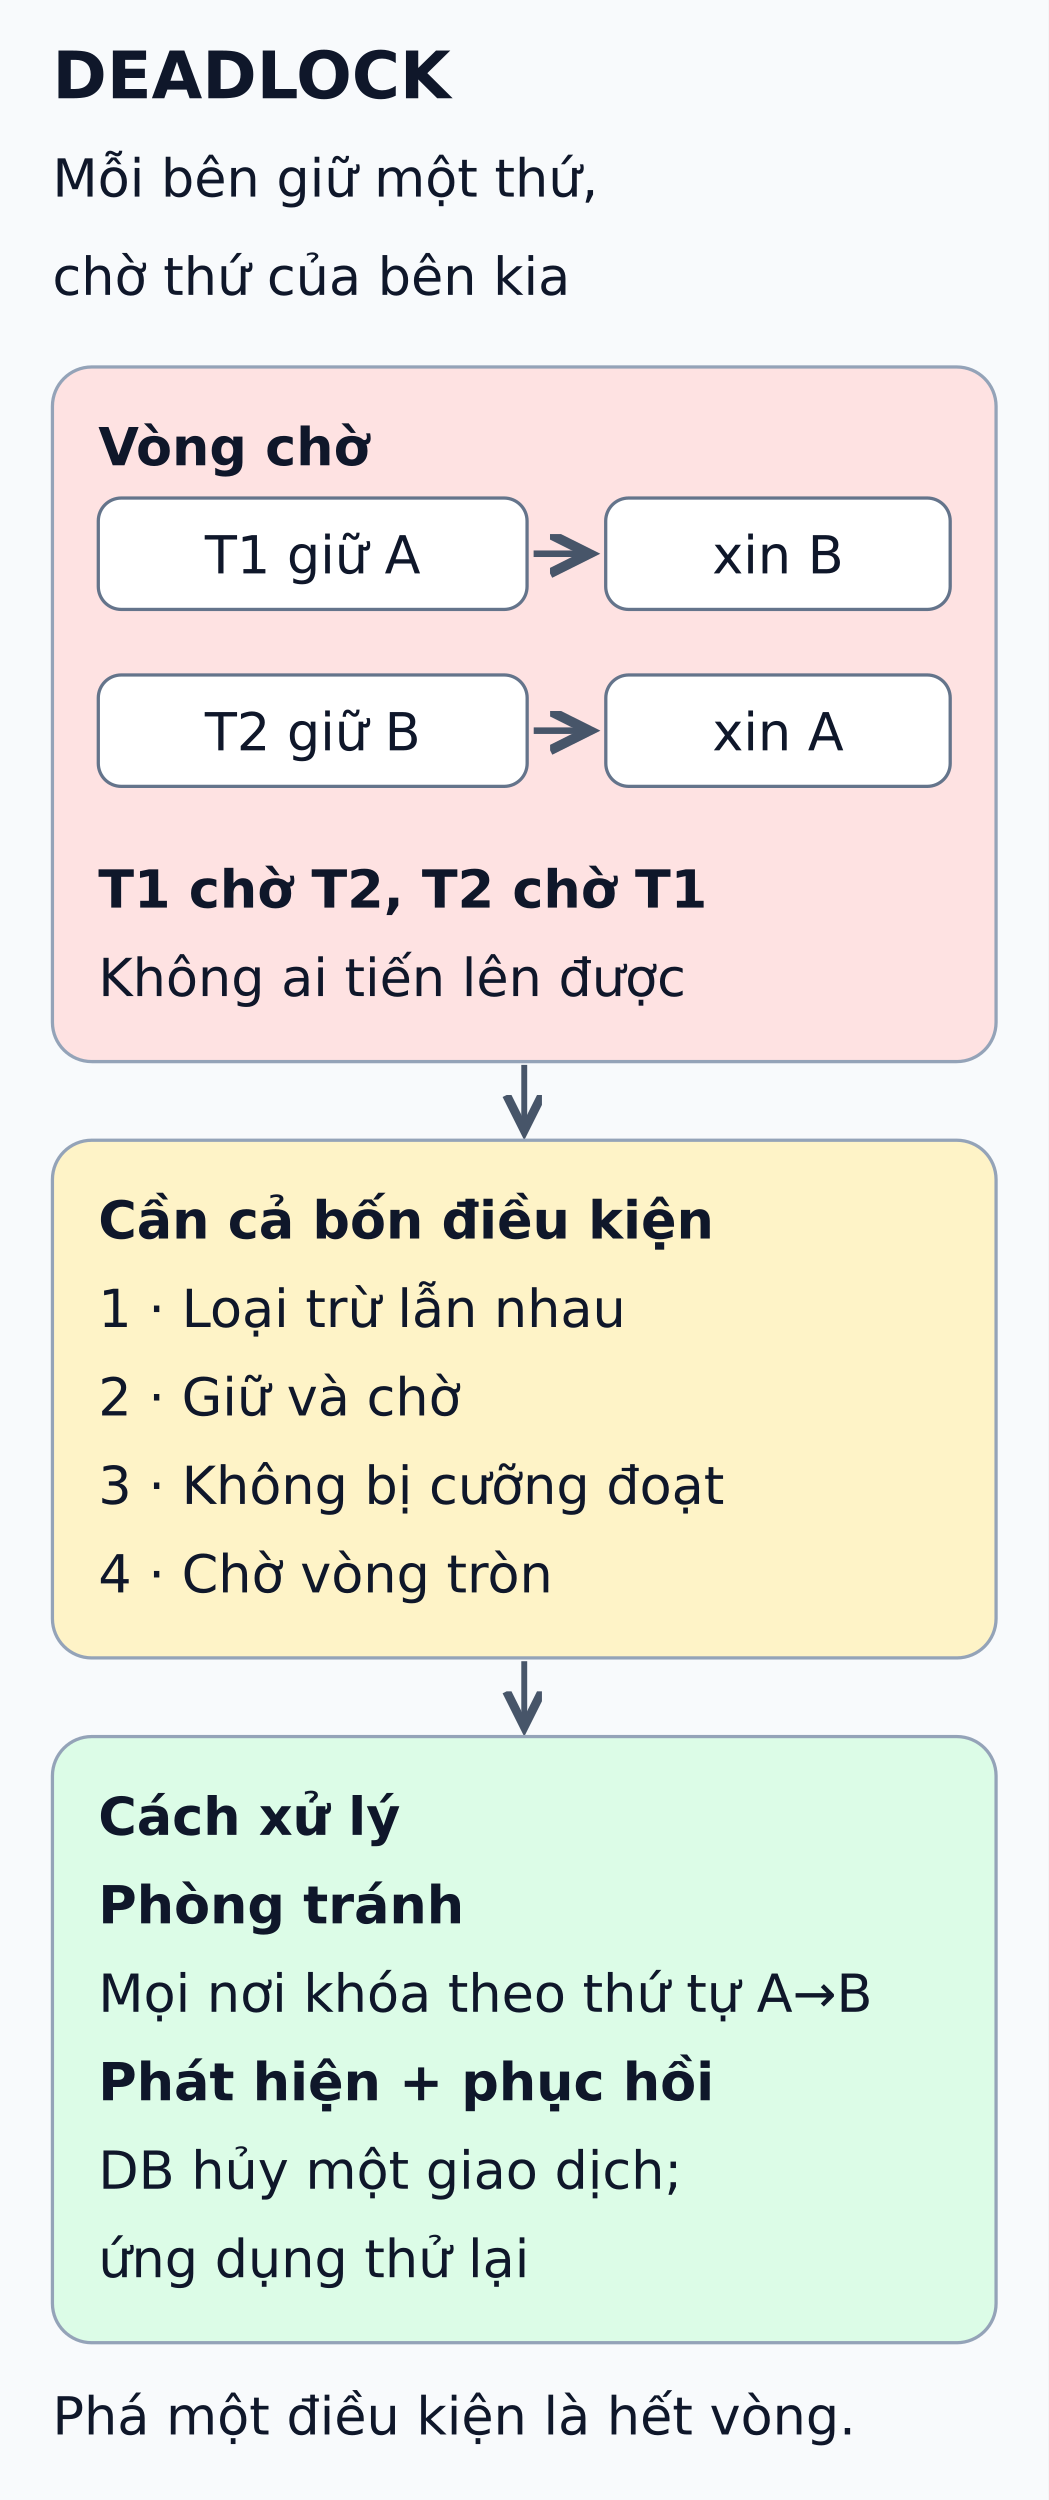
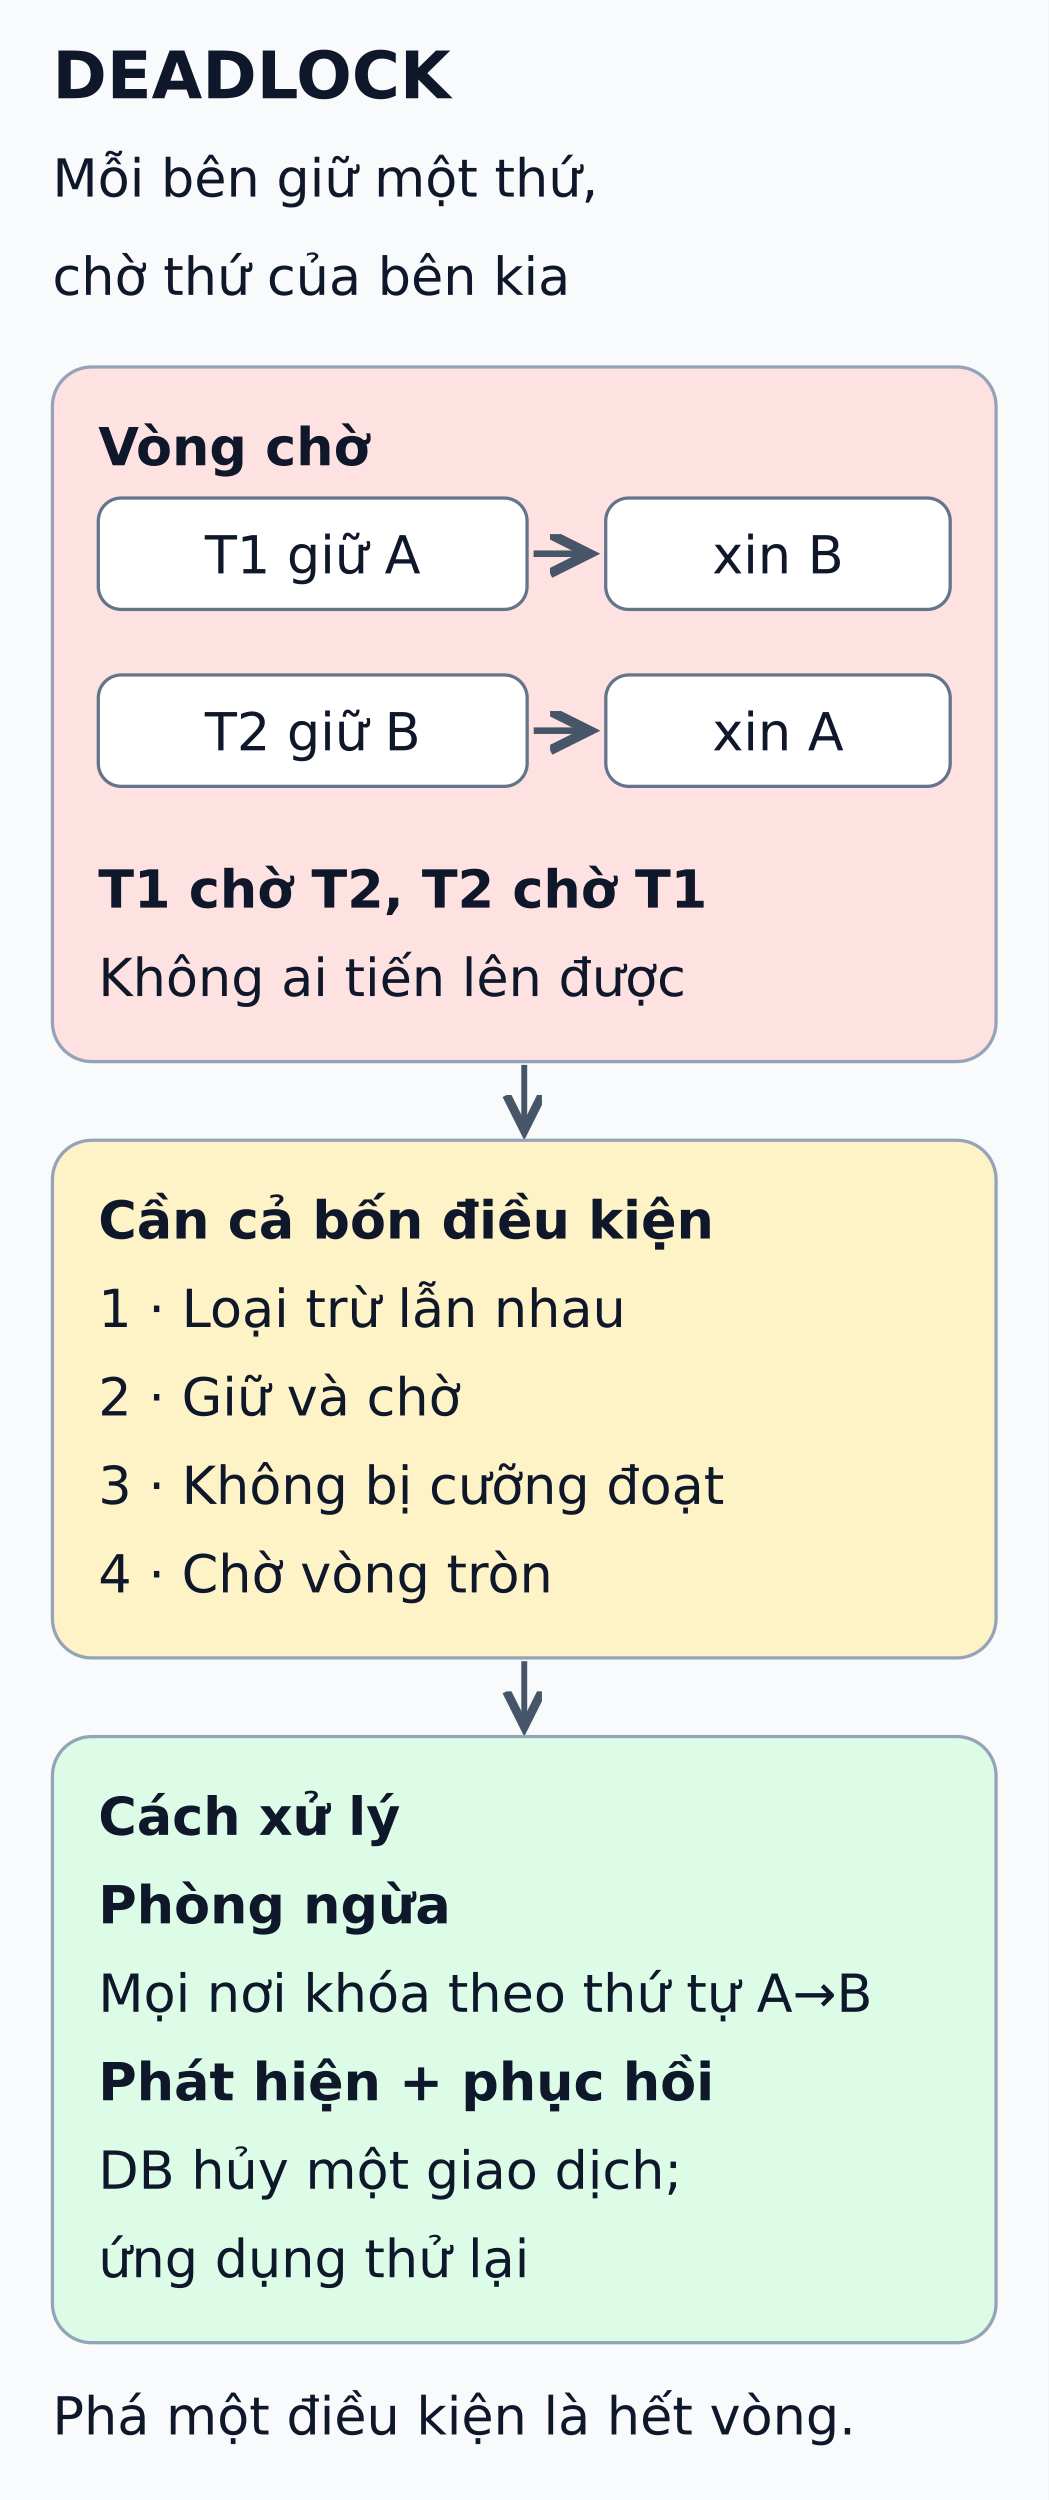
<svg xmlns="http://www.w3.org/2000/svg" viewBox="0 0 320 763" width="320" height="763" role="img" aria-labelledby="title desc">
  <defs>
    <marker id="arrow" markerWidth="8" markerHeight="8" refX="6" refY="3" orient="auto">
      <path d="M0,0 L6,3 L0,6" fill="none" stroke="#475569" stroke-width="1.5" />
    </marker>
  </defs>
  <rect width="320" height="763" fill="#f8fafc" />
  <g font-family="DejaVu Sans, Arial, sans-serif" fill="#0f172a">
    <text x="16" y="30" font-size="20" font-weight="bold">DEADLOCK</text>
    <text x="16" y="60" font-size="16" font-weight="normal">Mỗi bên giữ một thứ,</text>
    <text x="16" y="90" font-size="16" font-weight="normal">chờ thứ của bên kia</text>
    <rect x="16" y="112" width="288" height="212" rx="12" fill="#fee2e2" stroke="#94a3b8" />
    <text x="30" y="142" font-size="16" font-weight="bold">Vòng chờ</text>
    <rect x="30" y="152" width="130.859" height="34" rx="7" fill="#ffffff" stroke="#64748b" />
    <text x="95.43" y="175" text-anchor="middle" font-size="16" font-weight="normal">T1 giữ A</text>
    <line x1="162.859" y1="169" x2="179.859" y2="169" stroke="#475569" stroke-width="2" marker-end="url(#arrow)" />
    <rect x="184.859" y="152" width="105.141" height="34" rx="7" fill="#ffffff" stroke="#64748b" />
    <text x="237.43" y="175" text-anchor="middle" font-size="16" font-weight="normal">xin B</text>
    <rect x="30" y="206" width="130.891" height="34" rx="7" fill="#ffffff" stroke="#64748b" />
    <text x="95.445" y="229" text-anchor="middle" font-size="16" font-weight="normal">T2 giữ B</text>
    <line x1="162.891" y1="223" x2="179.891" y2="223" stroke="#475569" stroke-width="2" marker-end="url(#arrow)" />
    <rect x="184.891" y="206" width="105.109" height="34" rx="7" fill="#ffffff" stroke="#64748b" />
    <text x="237.445" y="229" text-anchor="middle" font-size="16" font-weight="normal">xin A</text>
    <text x="30" y="277" font-size="16" font-weight="bold">T1 chờ T2, T2 chờ T1</text>
    <text x="30" y="304" font-size="16" font-weight="normal">Không ai tiến lên được</text>
    <line x1="160" y1="325" x2="160" y2="345" stroke="#475569" stroke-width="1.8" marker-end="url(#arrow)" />
    <rect x="16" y="348" width="288" height="158" rx="12" fill="#fef3c7" stroke="#94a3b8" />
    <text x="30" y="378" font-size="16" font-weight="bold">Cần cả bốn điều kiện</text>
    <text x="30" y="405" font-size="16" font-weight="normal">1 · Loại trừ lẫn nhau</text>
    <text x="30" y="432" font-size="16" font-weight="normal">2 · Giữ và chờ</text>
    <text x="30" y="459" font-size="16" font-weight="normal">3 · Không bị cưỡng đoạt</text>
    <text x="30" y="486" font-size="16" font-weight="normal">4 · Chờ vòng tròn</text>
    <line x1="160" y1="507" x2="160" y2="527" stroke="#475569" stroke-width="1.8" marker-end="url(#arrow)" />
    <rect x="16" y="530" width="288" height="185" rx="12" fill="#dcfce7" stroke="#94a3b8" />
    <text x="30" y="560" font-size="16" font-weight="bold">Cách xử lý</text>
-     <text x="30" y="587" font-size="16" font-weight="bold">Phòng tránh</text>
+     <text x="30" y="587" font-size="16" font-weight="bold">Phòng ngừa</text>
    <text x="30" y="614" font-size="16" font-weight="normal">Mọi nơi khóa theo thứ tự A→B</text>
    <text x="30" y="641" font-size="16" font-weight="bold">Phát hiện + phục hồi</text>
    <text x="30" y="668" font-size="16" font-weight="normal">DB hủy một giao dịch;</text>
    <text x="30" y="695" font-size="16" font-weight="normal">ứng dụng thử lại</text>
    <text x="16" y="743" font-size="16" font-weight="normal">Phá một điều kiện là hết vòng.</text>
  </g>
</svg>
